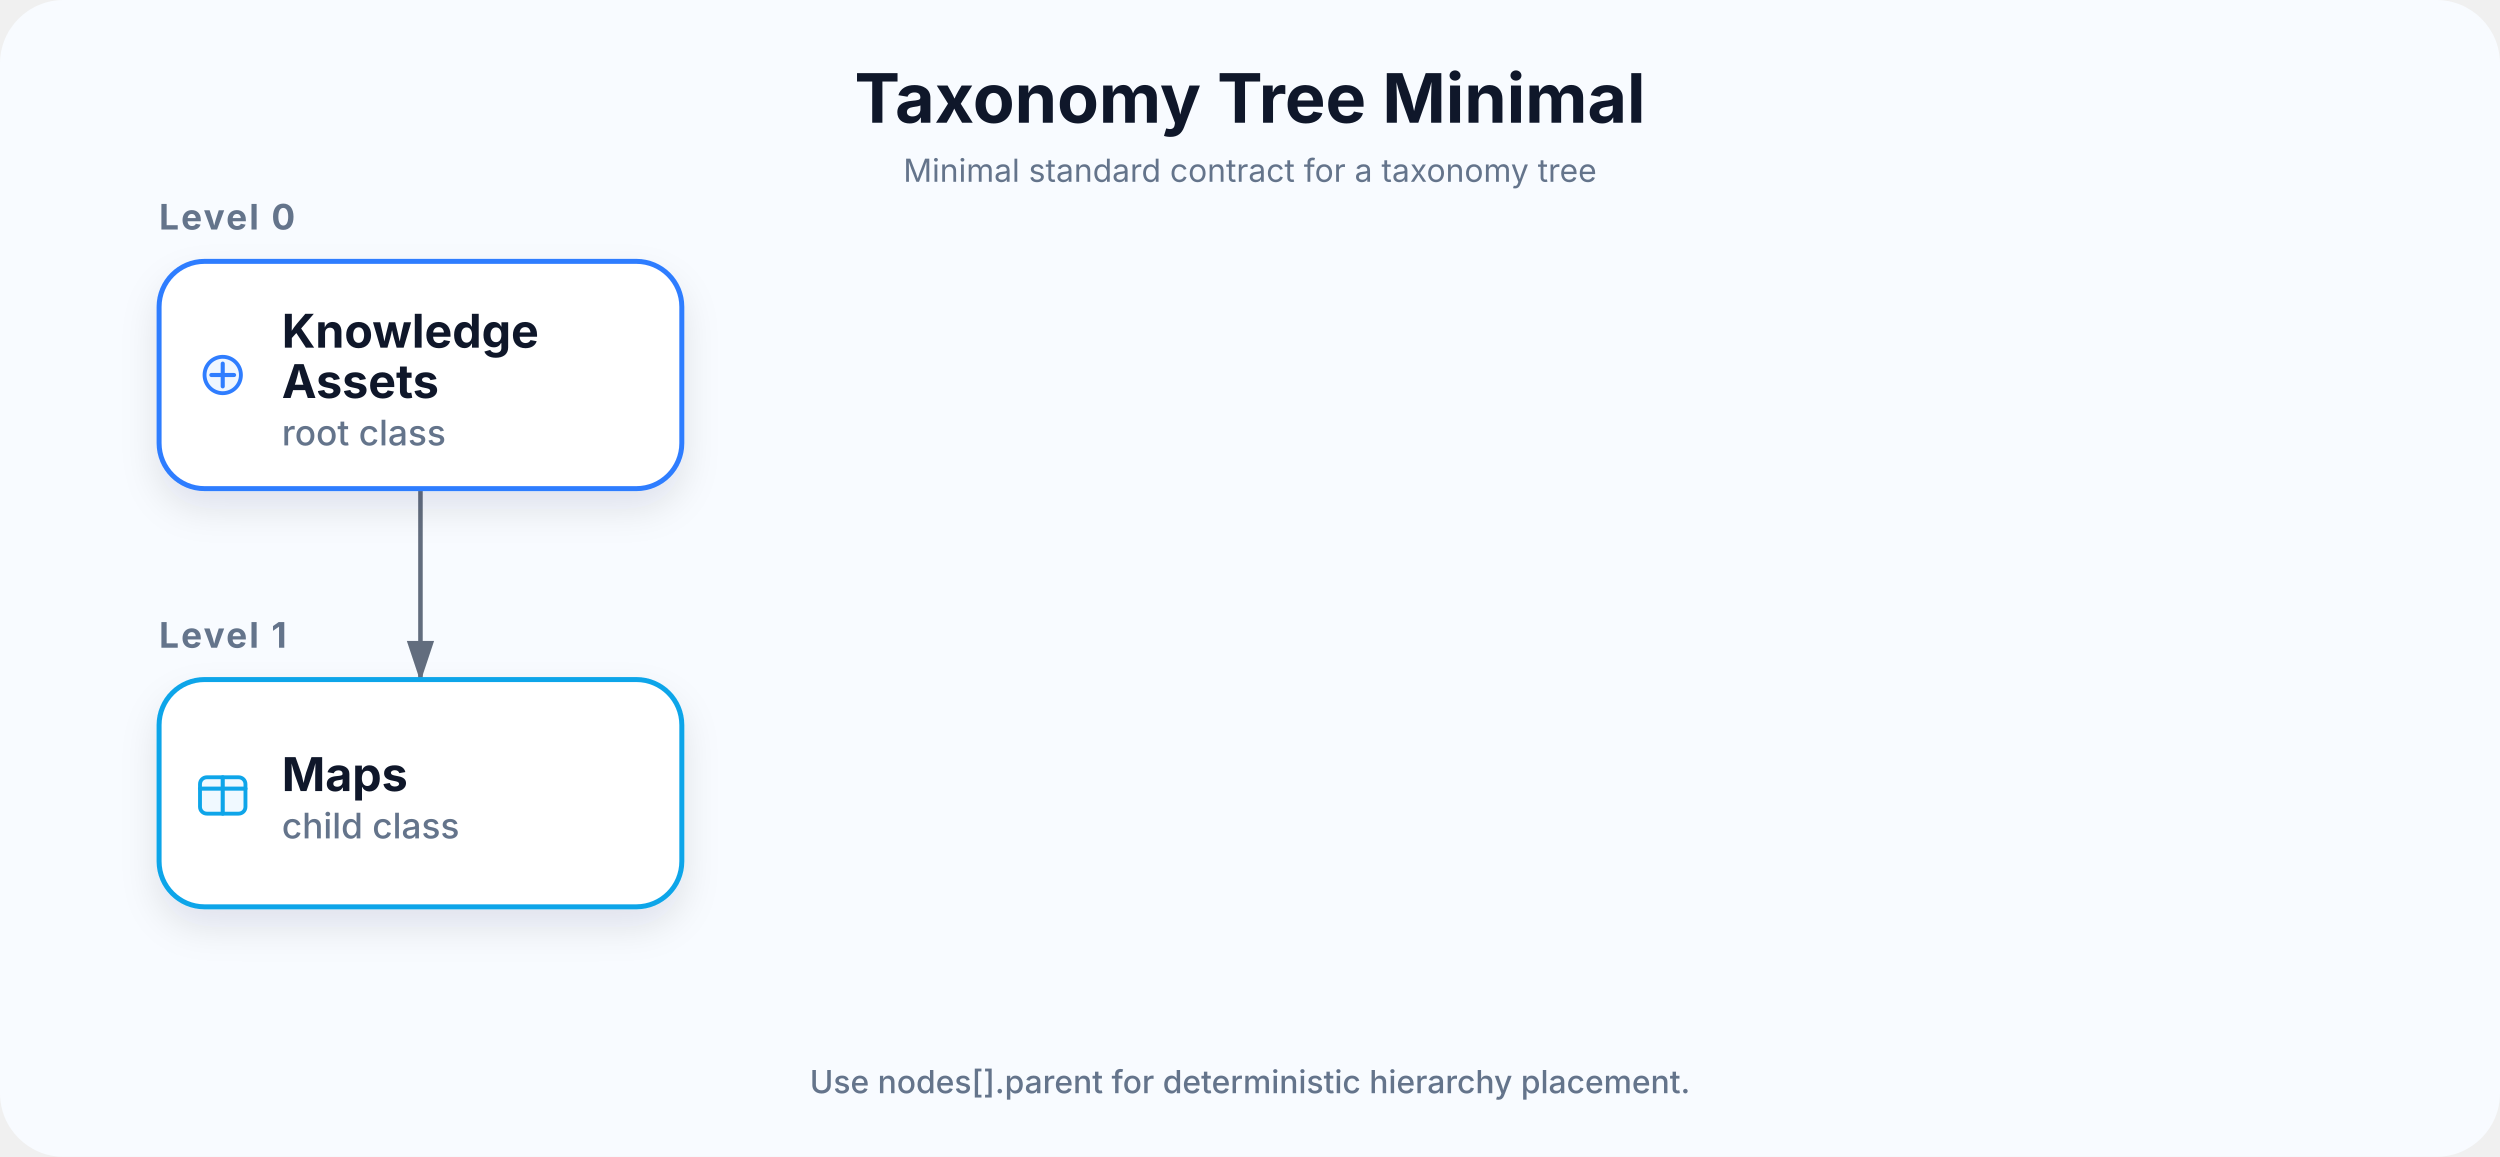
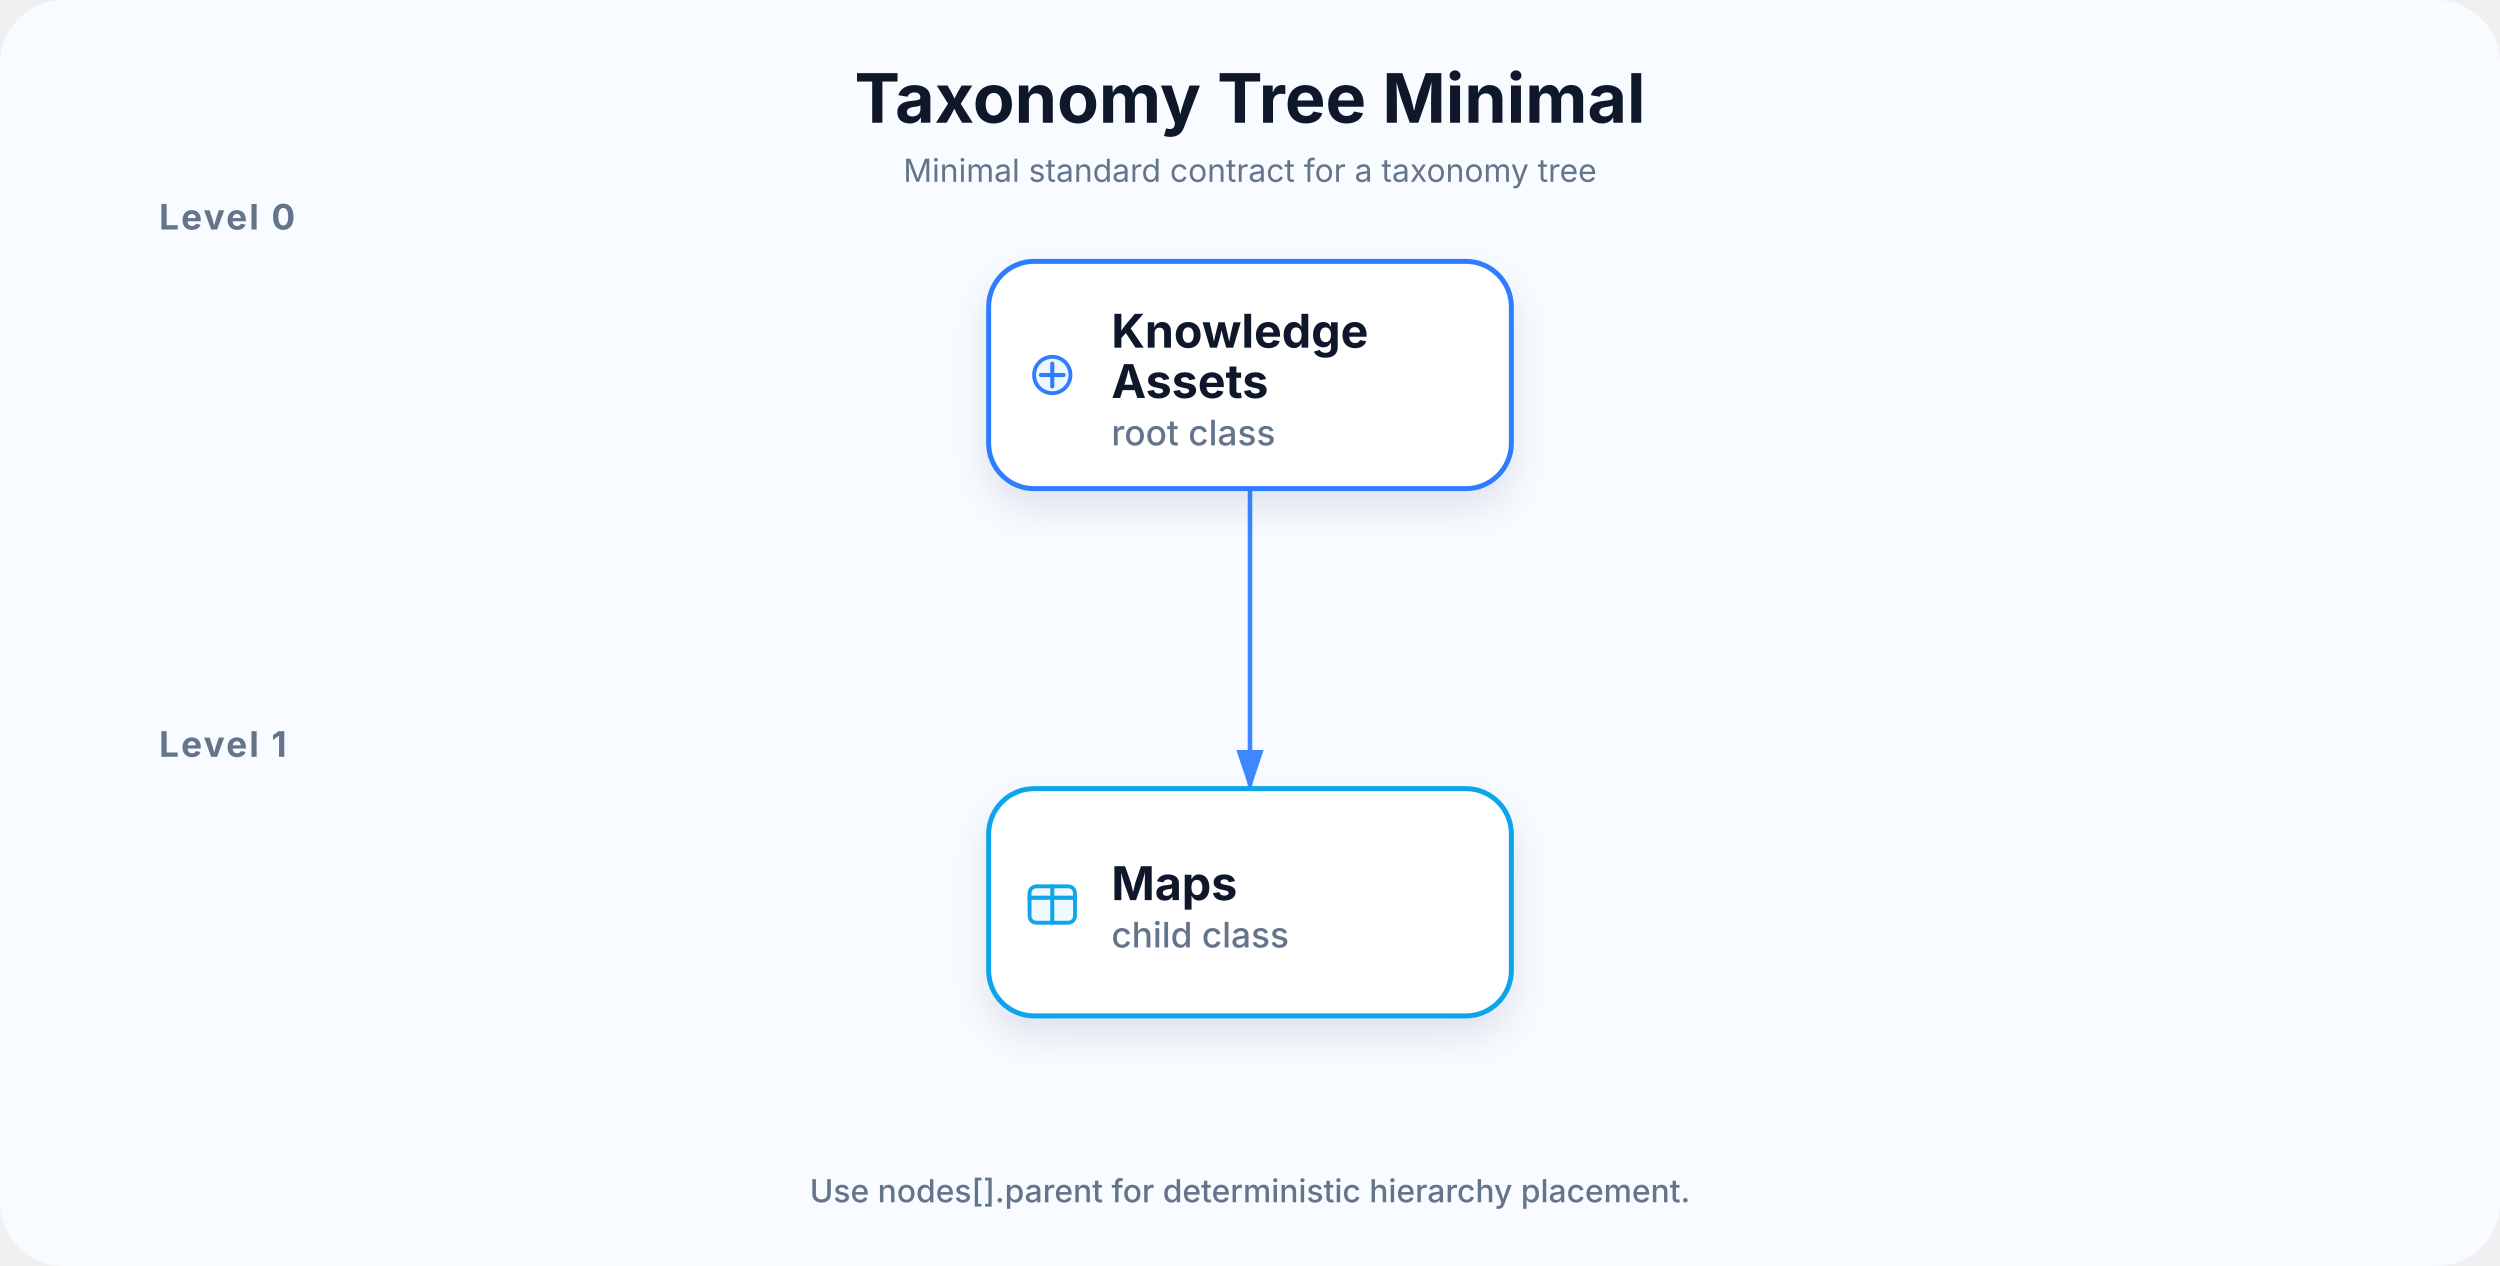
- <svg xmlns="http://www.w3.org/2000/svg" width="1100" height="509" viewBox="0 0 1100 509" role="img" aria-label="Taxonomy Tree Minimal" data-style="modern-tech" data-diagram-type="taxonomy_tree">
+ <svg xmlns="http://www.w3.org/2000/svg" width="1100" height="557" viewBox="0 0 1100 557" role="img" aria-label="Taxonomy Tree Minimal" data-style="modern-tech" data-diagram-type="taxonomy_tree">
  <defs>
    <filter id="shadow" x="-20%" y="-30%" width="140%" height="170%">
      <feDropShadow dx="0" dy="8" stdDeviation="8" flood-color="#0F172A" flood-opacity="0.1" />
    </filter>
    <marker id="arrow" markerWidth="10" markerHeight="10" refX="8.5" refY="3" orient="auto" markerUnits="strokeWidth">
      <path d="M0,0 L0,6 L9,3 z" fill="context-stroke" />
    </marker>
    <marker id="arrow-fanout" markerWidth="10" markerHeight="10" refX="8.5" refY="3" orient="auto" markerUnits="strokeWidth">
      <path d="M0,0 L0,6 L9,3 z" fill="context-stroke" />
    </marker>
    <marker id="arrow-fanin" markerWidth="10" markerHeight="10" refX="8.5" refY="3" orient="auto" markerUnits="strokeWidth">
      <path d="M0,0 L0,6 L9,3 z" fill="context-stroke" />
    </marker>
    <style>
    [data-style="modern-tech"] .title{font:700 30px Inter,Segoe UI,Aptos,Arial,sans-serif;fill:#0F172A;letter-spacing:0;text-transform:none}
    [data-style="modern-tech"] .subtitle{font:400 14px Inter,Segoe UI,Aptos,Arial,sans-serif;fill:#64748B}
    [data-style="modern-tech"] .group-label{font:700 15.5px Inter,Segoe UI,Aptos,Arial,sans-serif;fill:#64748B;letter-spacing:.06em;text-transform:uppercase}
    [data-style="modern-tech"] .card-title{font:700 18px Inter,Segoe UI,Aptos,Arial,sans-serif;fill:#0F172A}
    [data-style="modern-tech"] .card-sub{font:500 13.5px Inter,Segoe UI,Aptos,Arial,sans-serif;fill:#64748B}
    [data-style="modern-tech"] .edge{fill:none;stroke:#334155;stroke-width:2;stroke-linecap:round;stroke-linejoin:round;opacity:0.76}
    [data-style="modern-tech"] .fanout{stroke:#2563EB;opacity:0.74}
    [data-style="modern-tech"] .fanin{stroke:#16A34A;opacity:0.74}
    [data-style="modern-tech"] .route-shared{marker-end:none}
    [data-style="modern-tech"] .edge-dashed{stroke-dasharray:8 8;opacity:0.66}
    [data-style="modern-tech"] .note{font:500 14px Inter,Segoe UI,Aptos,Arial,sans-serif;fill:#64748B}
    [data-style="modern-tech"] .mono{font-family:Inter,Segoe UI,Aptos,Arial,sans-serif}
    [data-style="modern-tech"] .table-header{font:700 15.5px Inter,Segoe UI,Aptos,Arial,sans-serif;fill:#0F172A;letter-spacing:.06em;text-transform:uppercase}
    [data-style="modern-tech"] .table-cell{font:500 17px Inter,Segoe UI,Aptos,Arial,sans-serif;fill:#0F172A}
    [data-style="modern-tech"] .table-cell-secondary{font:500 17px Inter,Segoe UI,Aptos,Arial,sans-serif;fill:#64748B}
+     [data-style="modern-tech"] .info-panel-title{font:700 15.5px Inter,Segoe UI,Aptos,Arial,sans-serif;fill:#0F172A;letter-spacing:.06em;text-transform:uppercase}
+     [data-style="modern-tech"] .info-panel-item{font:500 14px Inter,Segoe UI,Aptos,Arial,sans-serif;fill:#64748B}
    [data-style="modern-tech"] .tree-level-label{font:700 15.5px Inter,Segoe UI,Aptos,Arial,sans-serif;fill:#64748B;letter-spacing:.06em;text-transform:uppercase}
    [data-style="modern-tech"] .hub-label{font:700 15.5px Inter,Segoe UI,Aptos,Arial,sans-serif;fill:#64748B;letter-spacing:.06em;text-transform:uppercase}
    [data-style="modern-tech"] .icon-line{fill:none;stroke-width:1.8;stroke-linecap:round;stroke-linejoin:round}
  </style>
  </defs>
-   <rect x="0" y="0" width="1100" height="509" rx="28" fill="#F8FBFF" />
+   <rect x="0" y="0" width="1100" height="557" rx="28" fill="#F8FBFF" />
  <text x="550.0" y="54" text-anchor="middle" class="title">Taxonomy Tree Minimal</text>
  <text x="550.0" y="80" text-anchor="middle" class="subtitle">Minimal standard contract for a taxonomy tree</text>
-   <path d="M 185.0 215.0 L 185.0 299.0" class="edge taxonomy-link" marker-end="url(#arrow)" />
+   <path d="M 550.0 215.0 L 550.0 347.0" class="edge taxonomy-link" marker-end="url(#arrow)" data-parent="root" data-child="maps" data-lane-y="281.0" style="stroke:#2F7DFF;opacity:0.92" />
  <g id="node-root" class="card node-card">
-     <rect x="70.0" y="115.0" width="230.0" height="100.0" rx="20" fill="#FFFFFF" stroke="#2F7DFF" stroke-width="2.2" filter="url(#shadow)" />
-     <circle cx="98.0" cy="165.0" r="8" fill="#EFF6FF" stroke="#2F7DFF" stroke-width="1.7" />
-     <path d="M93.0,165.0 H103.0 M98.0,160.0 V170.0" class="icon-line" stroke="#2F7DFF" />
-     <text x="124.0" y="152.99" text-anchor="start" class="card-title" style="font-size:20.5px">Knowledge</text>
-     <text x="124.0" y="175.13" text-anchor="start" class="card-title" style="font-size:20.5px">Assets</text>
-     <text x="124.0" y="195.96" text-anchor="start" class="card-sub" style="font-size:15.5px">root class</text>
+     <rect x="435.0" y="115.0" width="230.0" height="100.0" rx="20" fill="#FFFFFF" stroke="#2F7DFF" stroke-width="2.2" filter="url(#shadow)" />
+     <circle cx="463.0" cy="165.0" r="8" fill="#EFF6FF" stroke="#2F7DFF" stroke-width="1.7" />
+     <path d="M458.0,165.0 H468.0 M463.0,160.0 V170.0" class="icon-line" stroke="#2F7DFF" />
+     <text x="489.0" y="152.99" text-anchor="start" class="card-title" style="font-size:20.5px">Knowledge</text>
+     <text x="489.0" y="175.13" text-anchor="start" class="card-title" style="font-size:20.5px">Assets</text>
+     <text x="489.0" y="195.96" text-anchor="start" class="card-sub" style="font-size:15.5px">root class</text>
  </g>
  <g id="node-maps" class="card node-card">
-     <rect x="70.0" y="299.0" width="230.0" height="100.0" rx="20" fill="#FFFFFF" stroke="#0EA5E9" stroke-width="2.2" filter="url(#shadow)" />
-     <rect x="88.0" y="342.0" width="20" height="16" rx="3" fill="#F0F9FF" stroke="#0EA5E9" stroke-width="1.7" />
-     <path d="M88.0,347.0 H108.0 M98.0,342.0 V358.0" class="icon-line" stroke="#0EA5E9" />
-     <text x="124.0" y="348.06" text-anchor="start" class="card-title" style="font-size:20.5px">Maps</text>
-     <text x="124.0" y="368.89" text-anchor="start" class="card-sub" style="font-size:15.5px">child class</text>
+     <rect x="435.0" y="347.0" width="230.0" height="100.0" rx="20" fill="#FFFFFF" stroke="#0EA5E9" stroke-width="2.2" filter="url(#shadow)" />
+     <rect x="453.0" y="390.0" width="20" height="16" rx="3" fill="#F0F9FF" stroke="#0EA5E9" stroke-width="1.7" />
+     <path d="M453.0,395.0 H473.0 M463.0,390.0 V406.0" class="icon-line" stroke="#0EA5E9" />
+     <text x="489.0" y="396.06" text-anchor="start" class="card-title" style="font-size:20.5px">Maps</text>
+     <text x="489.0" y="416.89" text-anchor="start" class="card-sub" style="font-size:15.5px">child class</text>
  </g>
  <text x="70" y="101.0" class="tree-level-label">Level 0</text>
-   <text x="70" y="285.0" class="tree-level-label">Level 1</text>
-   <text x="550.0" y="481" text-anchor="middle" class="note">Use nodes[].parent for deterministic hierarchy placement.</text>
+   <text x="70" y="333.0" class="tree-level-label">Level 1</text>
+   <text x="550.0" y="529" text-anchor="middle" class="note">Use nodes[].parent for deterministic hierarchy placement.</text>
</svg>
